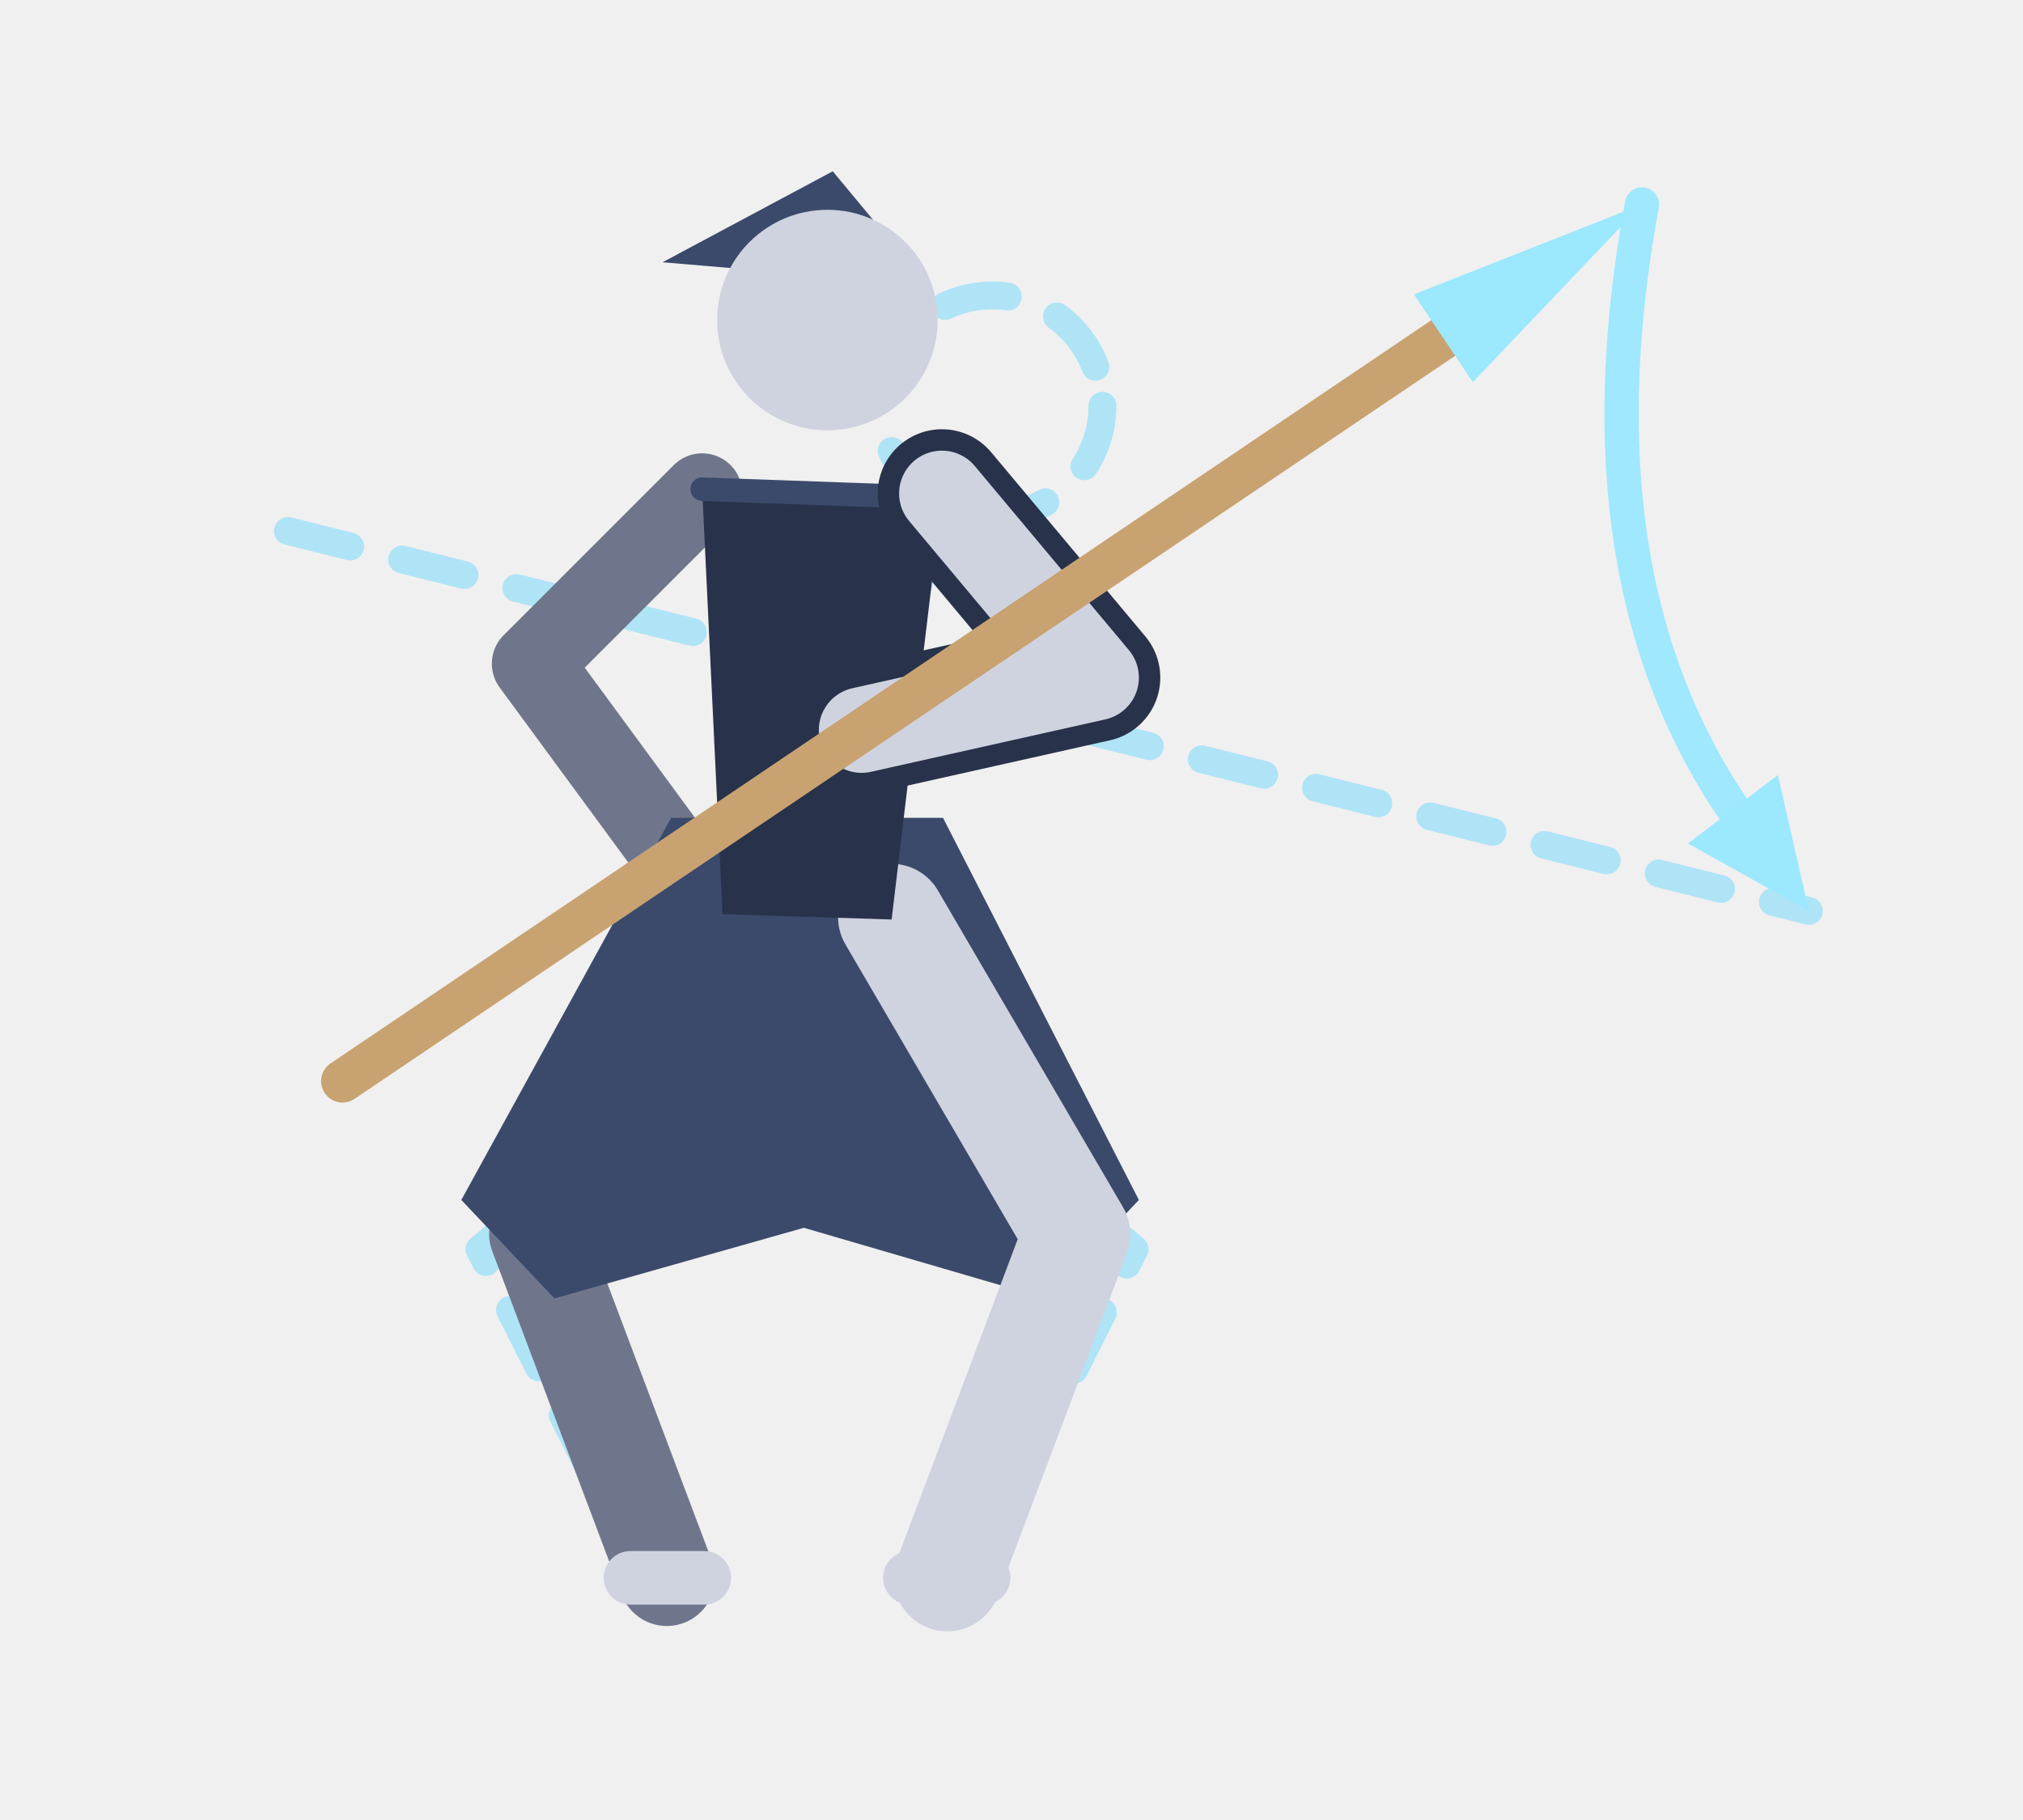
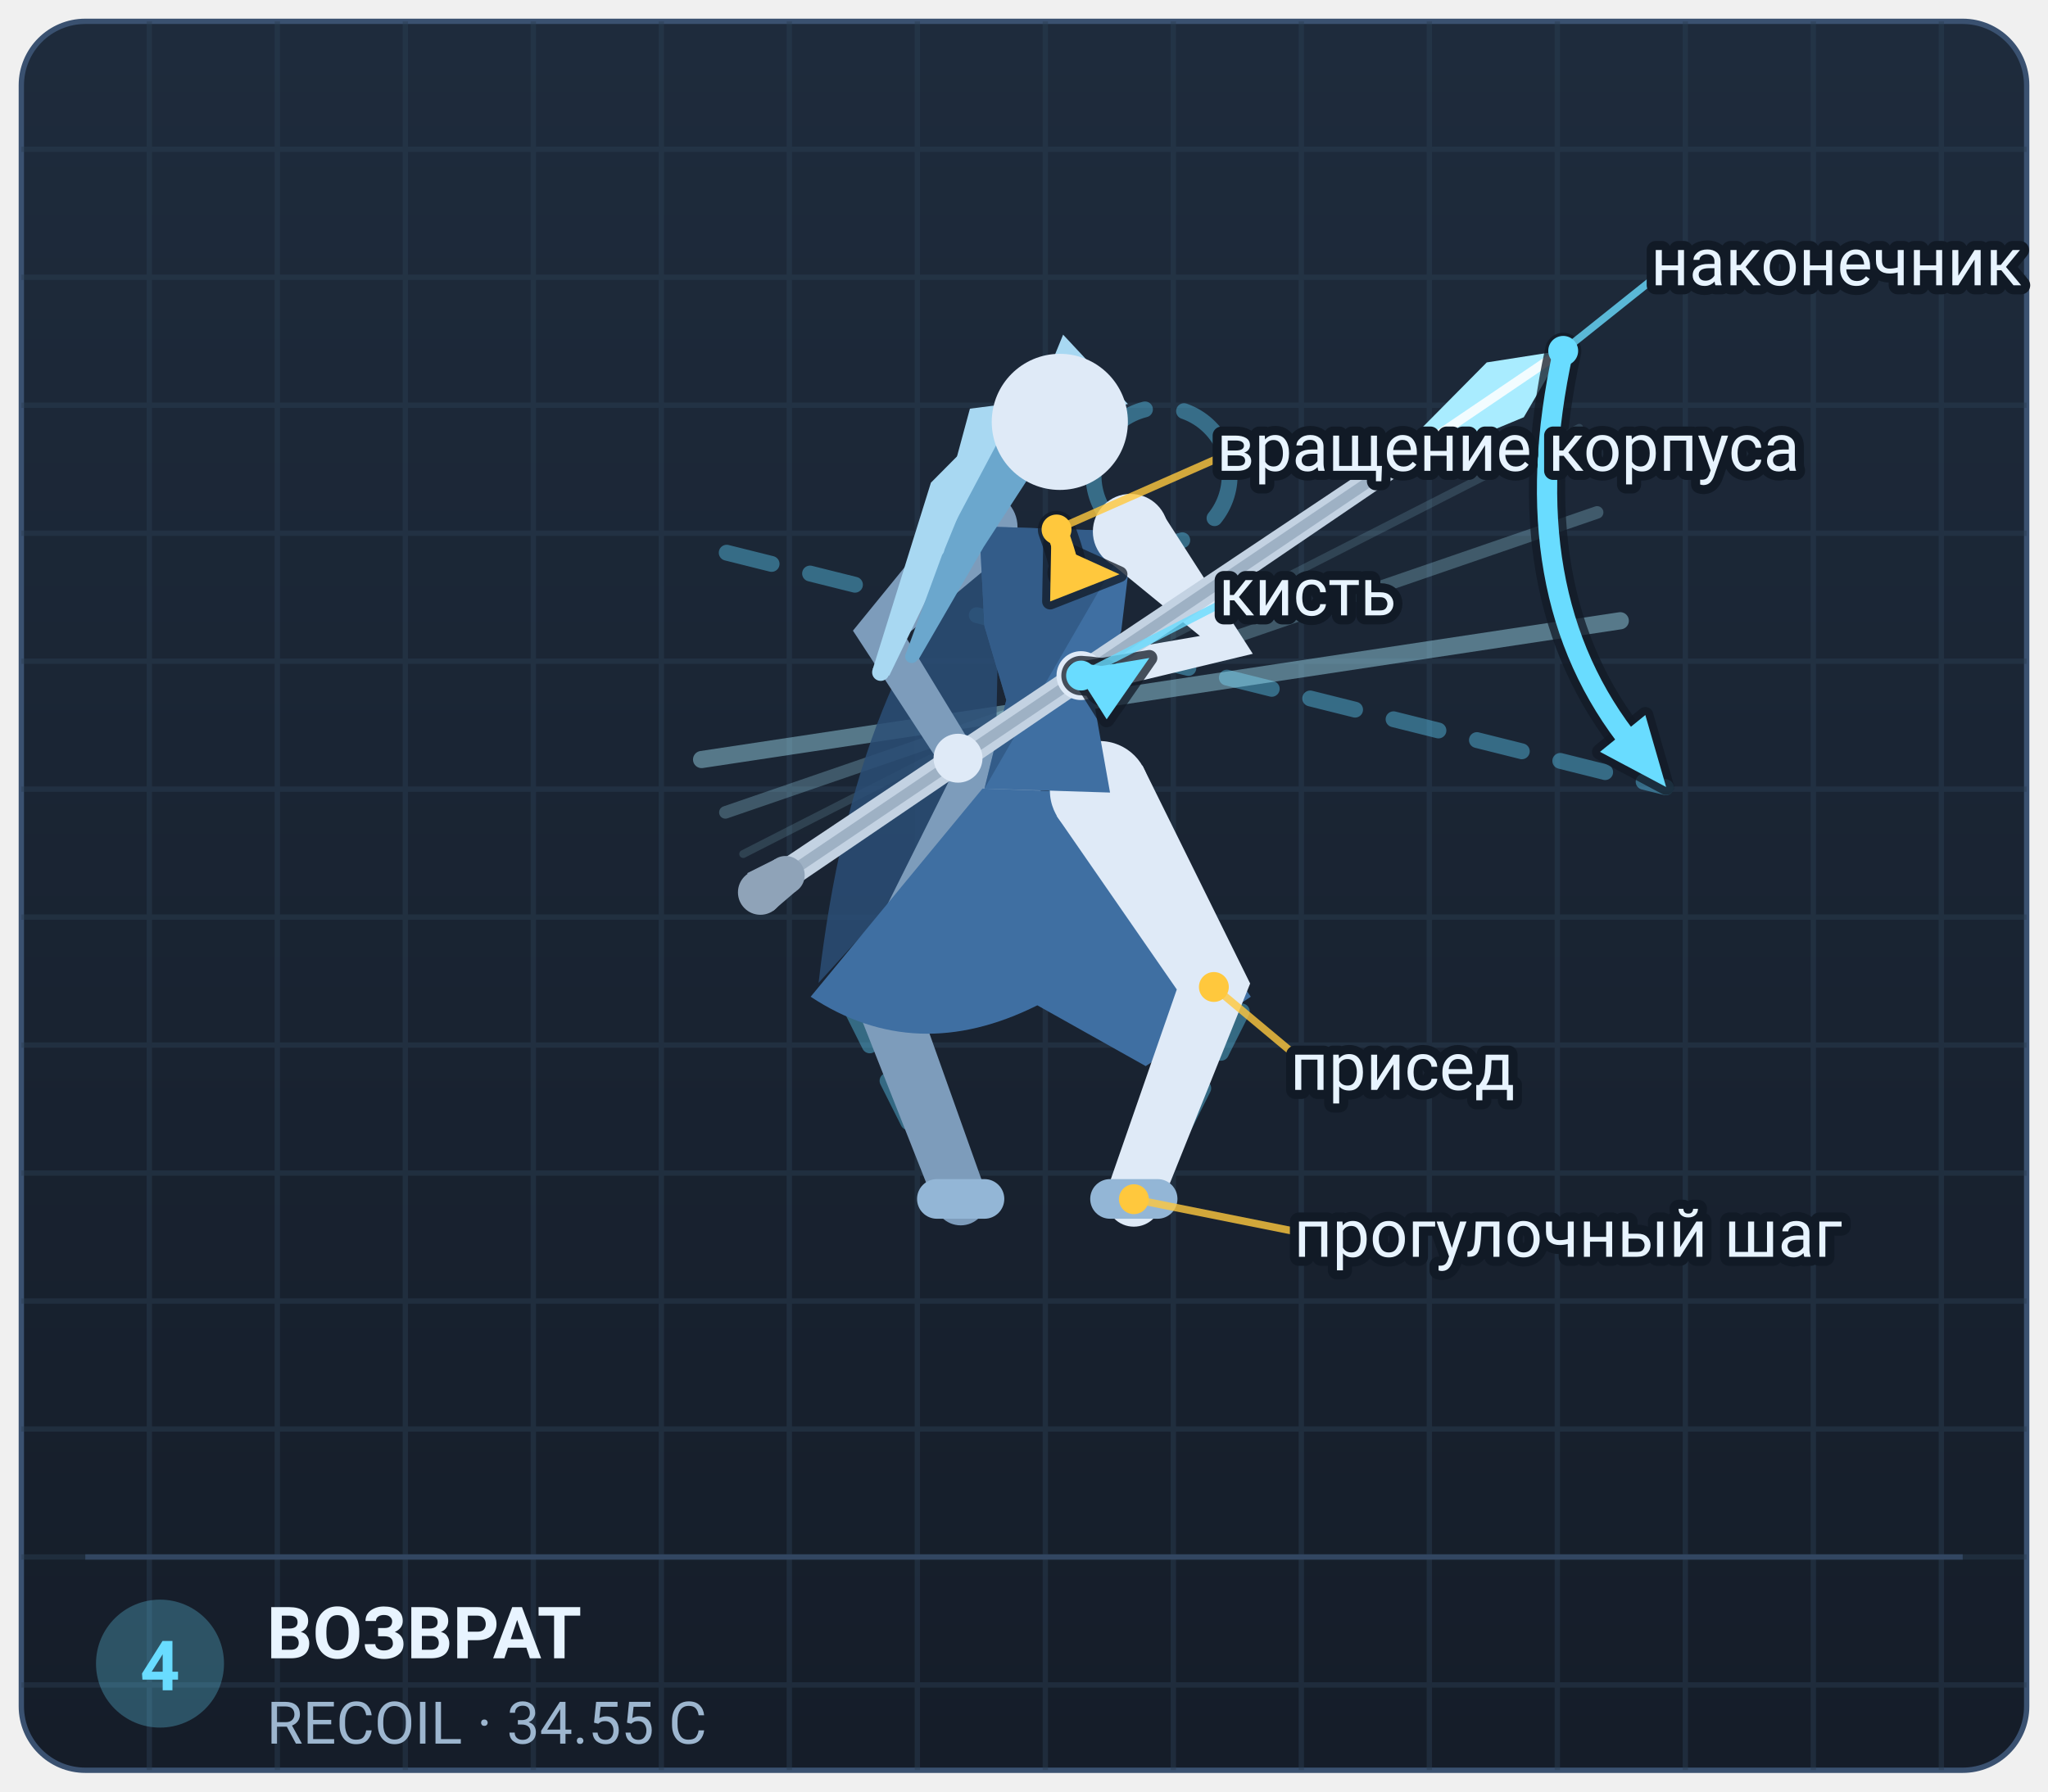
- <svg xmlns="http://www.w3.org/2000/svg" viewBox="50 40 189 170" role="img" width="100%" preserveAspectRatio="xMidYMid meet">
-   <g opacity="0.45" fill="none" stroke="#5fd4ff" stroke-width="2.6" stroke-dasharray="6 5" stroke-linecap="round" stroke-linejoin="round">
-     <polyline points="110.2,187.4 94.8,156.7 125.4,130.9 156.0,156.7 140.6,187.4" />
-     <polyline points="125.4,130.9 136.3,92.9" />
-     <polyline points="76.9,89.6 219.0,125.1" />
-     <circle cx="142.7" cy="77.9" r="10.3" />
+ <svg xmlns="http://www.w3.org/2000/svg" viewBox="0 0 384 336" width="100%" preserveAspectRatio="xMidYMid meet" role="img">
+   <defs>
+     <linearGradient id="g32580" x1="0" y1="0" x2="0" y2="1">
+       <stop offset="0" stop-color="#1e2b3c" />
+       <stop offset="1" stop-color="#151d29" />
+     </linearGradient>
+     <clipPath id="cg32580">
+       <rect x="4" y="4" width="376" height="328" rx="12" />
+     </clipPath>
+   </defs>
+   <rect x="4" y="4" width="376" height="328" rx="12" fill="url(#g32580)" stroke="#3a5170" />
+   <g clip-path="url(#cg32580)" stroke="#2b3d52" stroke-width="1" opacity="0.45">
+     <line x1="28" y1="4" x2="28" y2="332" />
+     <line x1="52" y1="4" x2="52" y2="332" />
+     <line x1="76" y1="4" x2="76" y2="332" />
+     <line x1="100" y1="4" x2="100" y2="332" />
+     <line x1="124" y1="4" x2="124" y2="332" />
+     <line x1="148" y1="4" x2="148" y2="332" />
+     <line x1="172" y1="4" x2="172" y2="332" />
+     <line x1="196" y1="4" x2="196" y2="332" />
+     <line x1="220" y1="4" x2="220" y2="332" />
+     <line x1="244" y1="4" x2="244" y2="332" />
+     <line x1="268" y1="4" x2="268" y2="332" />
+     <line x1="292" y1="4" x2="292" y2="332" />
+     <line x1="316" y1="4" x2="316" y2="332" />
+     <line x1="340" y1="4" x2="340" y2="332" />
+     <line x1="364" y1="4" x2="364" y2="332" />
+     <line x1="4" y1="28" x2="380" y2="28" />
+     <line x1="4" y1="52" x2="380" y2="52" />
+     <line x1="4" y1="76" x2="380" y2="76" />
+     <line x1="4" y1="100" x2="380" y2="100" />
+     <line x1="4" y1="124" x2="380" y2="124" />
+     <line x1="4" y1="148" x2="380" y2="148" />
+     <line x1="4" y1="172" x2="380" y2="172" />
+     <line x1="4" y1="196" x2="380" y2="196" />
+     <line x1="4" y1="220" x2="380" y2="220" />
+     <line x1="4" y1="244" x2="380" y2="244" />
+     <line x1="4" y1="268" x2="380" y2="268" />
+     <line x1="4" y1="292" x2="380" y2="292" />
+     <line x1="4" y1="316" x2="380" y2="316" />
  </g>
-   <polyline points="112.3,187.4 100.2,155.3 117.5,125.7" fill="none" stroke="#6f768c" stroke-width="9.0" stroke-linecap="round" stroke-linejoin="round" />
-   <polyline points="115.6,86.1 99.7,102.0 113.0,120.1" fill="none" stroke="#6f768c" stroke-width="7.5" stroke-linecap="round" stroke-linejoin="round" />
-   <polygon points="112.7,116.4 93.1,152.1 101.8,161.3 125.1,154.7 147.7,161.3 156.4,152.1 138.1,116.4" fill="#3b4a6b" />
-   <polyline points="138.5,187.4 150.6,155.3 133.3,125.7" fill="none" stroke="#cfd3e0" stroke-width="10.0" stroke-linecap="round" stroke-linejoin="round" />
-   <polygon points="115.6,85.7 138.0,86.5 133.3,125.9 117.5,125.4" fill="#28324a" />
-   <polyline points="115.6,85.7 138.0,86.5" fill="none" stroke="#3b4a6b" stroke-width="2.2" stroke-linecap="round" />
-   <polygon points="111.9,64.5 127.8,56.0 136.6,66.6" fill="#3b4a6b" />
-   <circle cx="127.3" cy="69.9" r="10.3" fill="#cfd3e0" />
-   <polyline points="138.0,86.1 152.4,103.3 130.5,108.2" fill="none" stroke="#28324a" stroke-width="12.0" stroke-linecap="round" stroke-linejoin="round" />
-   <polyline points="138.0,86.1 152.4,103.3 130.5,108.2" fill="none" stroke="#cfd3e0" stroke-width="8.0" stroke-linecap="round" stroke-linejoin="round" />
-   <line x1="82.0" y1="141.0" x2="184.8" y2="71.6" stroke="#c8a271" stroke-width="4.0" stroke-linecap="round" />
-   <polygon points="203.4,59.1 182.1,67.5 187.6,75.7" fill="#9be8ff" />
-   <rect x="106.4" y="184.9" width="11.9" height="5" rx="2.5" fill="#cfd3e0" />
-   <rect x="132.5" y="184.9" width="11.9" height="5" rx="2.5" fill="#cfd3e0" />
-   <path d="M 203.4 59.1 Q 196.7 95.5 213.6 117.9" fill="none" stroke="#9be8ff" stroke-width="3.2" stroke-linecap="round" opacity="0.95" />
-   <polygon points="219.0,125.1 207.7,118.8 216.1,112.4" fill="#9be8ff" />
+   <g transform="translate(196.36,224.85) scale(1.2392)">
+     <g opacity="0.40" fill="none" stroke="#5fd4ff" stroke-width="2.4" stroke-dasharray="7 6" stroke-linecap="round" stroke-linejoin="round">
+       <polyline points="-15.2,-0.0 -30.6,-30.7 0.0,-56.5 30.6,-30.7 15.2,-0.0" />
+       <polyline points="0.0,-56.5 10.9,-94.6" />
+       <polyline points="-48.5,-97.8 93.6,-62.3" />
+       <circle cx="17.3" cy="-109.5" r="10.3" />
+     </g>
+     <line x1="86.7" y1="-87.5" x2="-52.3" y2="-66.5" stroke="#a9ecff" stroke-width="2.6" opacity="0.42" stroke-linecap="round" />
+     <line x1="83.2" y1="-103.9" x2="-48.7" y2="-58.5" stroke="#a9ecff" stroke-width="1.9" opacity="0.26" stroke-linecap="round" />
+     <line x1="80.5" y1="-116.7" x2="-46.0" y2="-52.2" stroke="#a9ecff" stroke-width="1.2" opacity="0.15" stroke-linecap="round" />
+     <path d="M -7.1 -101.7 Q -29.1 -80.5 -34.6 -32.7 L -7.9 -62.1 Z" fill="#2a4d75" opacity="0.85" />
+     <polygon points="-16.8,1.4 -30.2,-32.5 -13.9,-65.2 -2.0,-58.3 -20.2,-31.7 -9.4,-1.4" fill="#7d9cbb" opacity="1.00" />
+     <circle cx="-13.1" cy="-0.0" r="4.0" fill="#7d9cbb" />
+     <circle cx="-7.9" cy="-61.8" r="6.9" fill="#7d9cbb" />
+     <polygon points="-6.0,-98.1 -21.5,-85.2 -11.1,-68.1 -15.8,-65.2 -29.4,-86.0 -13.6,-105.4" fill="#7d9cbb" opacity="1.00" />
+     <circle cx="-9.8" cy="-101.7" r="5.3" fill="#7d9cbb" />
+     <circle cx="-13.5" cy="-66.7" r="2.8" fill="#7d9cbb" />
+     <path d="M -9.8 -62.1 L -35.8 -30.6 Q -19.9 -20.1 -1.5 -29.3 Q -1.5 -29.3 14.9 -20.1 Q 14.9 -20.1 30.8 -30.6 L 9.8 -61.4 Z" fill="#3f6fa2" />
+     <polygon points="9.1,-1.5 19.6,-31.7 1.4,-58.0 14.4,-65.6 30.7,-32.6 17.0,1.5" fill="#dfeaf7" opacity="1.00" />
+     <circle cx="13.1" cy="-0.0" r="4.2" fill="#dfeaf7" />
+     <circle cx="7.9" cy="-61.8" r="7.5" fill="#dfeaf7" />
+     <polygon points="13.0,-101.0 11.2,-86.0 7.1,-75.0 9.5,-61.5 -9.5,-62.1 -6.2,-75.5 -9.5,-86.7 -10.3,-101.8" fill="#3f6fa2" />
+     <polygon points="-9.5,-62.1 -6.2,-75.5 -9.5,-86.7 -10.3,-101.8 13.0,-101.0" fill="#2a4d75" opacity="0.55" />
+     <polygon points="1.5,-114.1 -11.6,-104.6 -23.9,-79.2 -26.4,-80.2 -17.6,-108.4 -4.8,-121.3" fill="#a8d8f2" opacity="1.00" />
+     <circle cx="-1.7" cy="-117.7" r="4.8" fill="#a8d8f2" />
+     <circle cx="-25.2" cy="-79.7" r="1.3" fill="#a8d8f2" />
+     <polygon points="1.5,-115.8 -9.6,-98.7 -19.5,-81.6 -21.4,-82.5 -14.5,-101.3 -4.8,-119.6" fill="#6ba7cd" opacity="1.00" />
+     <circle cx="-1.7" cy="-117.7" r="3.7" fill="#6ba7cd" />
+     <circle cx="-20.5" cy="-82.1" r="1.0" fill="#6ba7cd" />
+     <polygon points="-1.8,-114.5 -8.0,-116.7 -15.7,-97.9 -17.4,-98.5 -11.7,-119.6 -1.5,-120.9" fill="#a8d8f2" opacity="1.00" />
+     <circle cx="-1.7" cy="-117.7" r="3.2" fill="#a8d8f2" />
+     <circle cx="-16.5" cy="-98.2" r="0.9" fill="#a8d8f2" />
+     <polygon points="2.4,-130.8 12.2,-120.3 -10.9,-115.7 0.4,-125.9" fill="#a8d8f2" />
+     <circle cx="1.9" cy="-117.6" r="10.3" fill="#dfeaf7" />
+     <polygon points="16.9,-104.6 31.1,-82.5 5.7,-76.4 4.5,-82.0 23.1,-85.2 8.3,-97.3" fill="#dfeaf7" opacity="1.00" />
+     <circle cx="12.6" cy="-101.0" r="5.7" fill="#dfeaf7" />
+     <circle cx="5.1" cy="-79.2" r="2.9" fill="#dfeaf7" />
+     <polygon points="-44.7,-48.3 56.3,-115.8 58.2,-112.9 -42.2,-44.6" fill="#c3d2e2" opacity="1.00" />
+     <circle cx="-43.4" cy="-46.4" r="2.2" fill="#c3d2e2" />
+     <circle cx="57.2" cy="-114.3" r="1.7" fill="#c3d2e2" />
+     <line x1="-43.4" y1="-46.4" x2="57.2" y2="-114.3" stroke="#8fa3b8" stroke-width="1.6" opacity="0.7" />
+     <polygon points="-45.4,-49.3 -41.2,-51.4 -38.0,-46.6 -41.5,-43.6" fill="#8fa3b8" opacity="1.00" />
+     <circle cx="-43.4" cy="-46.4" r="3.4" fill="#8fa3b8" />
+     <circle cx="-39.6" cy="-49.0" r="2.9" fill="#8fa3b8" />
+     <polygon points="78.0,-128.4 66.5,-126.6 56.1,-116.1 58.4,-112.6 72.1,-118.3" fill="#a9ecff" />
+     <line x1="57.2" y1="-114.3" x2="78.0" y2="-128.4" stroke="#ffffff" stroke-width="1.4" opacity="0.85" />
+     <circle cx="-13.5" cy="-66.7" r="3.7" fill="#dfeaf7" />
+     <circle cx="5.1" cy="-79.2" r="3.7" fill="#dfeaf7" />
+     <rect x="-19.7" y="-3.0" width="13.2" height="6" rx="3" fill="#93b6d6" />
+     <rect x="6.5" y="-3.0" width="13.2" height="6" rx="3" fill="#93b6d6" />
+   </g>
+   <path d="M 202.7 126.7 Q 209.6 127.1 207.0 128.8" fill="none" stroke="#111a26" stroke-width="7.4" stroke-linecap="round" opacity="0.75" />
+   <polygon points="215.5,123.4 207.5,134.9 201.7,125.7" fill="none" stroke="#111a26" stroke-width="3" stroke-linejoin="round" opacity="0.75" />
+   <path d="M 202.7 126.7 Q 209.6 127.1 207.0 128.8" fill="none" stroke="#69dcff" stroke-width="4.4" stroke-linecap="round" />
+   <polygon points="215.5,123.4 207.5,134.9 201.7,125.7" fill="#69dcff" />
+   <path d="M 293.1 65.8 Q 283.1 111.3 306.1 139.8" fill="none" stroke="#111a26" stroke-width="6.8" stroke-linecap="round" opacity="0.75" />
+   <polygon points="312.4,147.6 300.0,141.0 308.5,134.1" fill="none" stroke="#111a26" stroke-width="3" stroke-linejoin="round" opacity="0.75" />
+   <path d="M 293.1 65.8 Q 283.1 111.3 306.1 139.8" fill="none" stroke="#69dcff" stroke-width="3.8" stroke-linecap="round" />
+   <polygon points="312.4,147.6 300.0,141.0 308.5,134.1" fill="#69dcff" />
+   <path d="M 198.1 99.3 Q 201.1 107.5 199.9 107.4" fill="none" stroke="#111a26" stroke-width="7.0" stroke-linecap="round" opacity="0.75" />
+   <polygon points="209.9,107.7 196.9,112.8 197.1,101.9" fill="none" stroke="#111a26" stroke-width="3" stroke-linejoin="round" opacity="0.75" />
+   <path d="M 198.1 99.3 Q 201.1 107.5 199.9 107.4" fill="none" stroke="#ffc83d" stroke-width="4.0" stroke-linecap="round" />
+   <polygon points="209.9,107.7 196.9,112.8 197.1,101.9" fill="#ffc83d" />
+   <line x1="293.1" y1="65.8" x2="313.5" y2="49.5" stroke="#69dcff" stroke-width="1.4" opacity="0.8" />
+   <circle cx="293.1" cy="65.8" r="2.8" fill="#69dcff" />
+   <text x="309.5" y="53.5" fill="#e8f4ff" font-size="12.5" text-anchor="start" font-family="Segoe UI, Roboto, sans-serif" paint-order="stroke" stroke="#111a26" stroke-width="3.4" stroke-linejoin="round">наконечник</text>
+   <line x1="227.6" y1="185.1" x2="245.9" y2="200.4" stroke="#ffc83d" stroke-width="1.4" opacity="0.8" />
+   <circle cx="227.6" cy="185.1" r="2.8" fill="#ffc83d" />
+   <text x="241.9" y="204.4" fill="#e8f4ff" font-size="12.5" text-anchor="start" font-family="Segoe UI, Roboto, sans-serif" paint-order="stroke" stroke="#111a26" stroke-width="3.4" stroke-linejoin="round">присед</text>
+   <line x1="212.6" y1="224.9" x2="246.6" y2="231.7" stroke="#ffc83d" stroke-width="1.4" opacity="0.8" />
+   <circle cx="212.6" cy="224.9" r="2.8" fill="#ffc83d" />
+   <text x="242.6" y="235.7" fill="#e8f4ff" font-size="12.5" text-anchor="start" font-family="Segoe UI, Roboto, sans-serif" paint-order="stroke" stroke="#111a26" stroke-width="3.4" stroke-linejoin="round">прогулочный шаг</text>
+   <line x1="202.7" y1="126.7" x2="232.5" y2="111.4" stroke="#69dcff" stroke-width="1.4" opacity="0.8" />
+   <circle cx="202.7" cy="126.7" r="2.8" fill="#69dcff" />
+   <text x="228.5" y="115.4" fill="#e8f4ff" font-size="12.5" text-anchor="start" font-family="Segoe UI, Roboto, sans-serif" paint-order="stroke" stroke="#111a26" stroke-width="3.4" stroke-linejoin="round">кисть</text>
+   <line x1="198.1" y1="99.3" x2="232.1" y2="84.3" stroke="#ffc83d" stroke-width="1.4" opacity="0.8" />
+   <circle cx="198.1" cy="99.3" r="2.8" fill="#ffc83d" />
+   <text x="228.1" y="88.3" fill="#e8f4ff" font-size="12.5" text-anchor="start" font-family="Segoe UI, Roboto, sans-serif" paint-order="stroke" stroke="#111a26" stroke-width="3.4" stroke-linejoin="round">вращение корпуса</text>
+   <line x1="16" y1="292" x2="368" y2="292" stroke="#3a5170" opacity="0.7" />
+   <circle cx="30" cy="312" r="12" fill="#69dcff" opacity="0.28" />
+   <text x="30" y="317" fill="#69dcff" font-size="13" font-weight="700" text-anchor="middle" font-family="Segoe UI, Roboto, sans-serif">4</text>
+   <text x="50" y="311" fill="#e8f4ff" font-size="13.5" font-weight="700" font-family="Segoe UI, Roboto, sans-serif">ВОЗВРАТ</text>
+   <text x="50" y="327" fill="#9db6cf" font-size="11" font-family="Segoe UI, Roboto, sans-serif">RECOIL · 34.55 С</text>
</svg>
